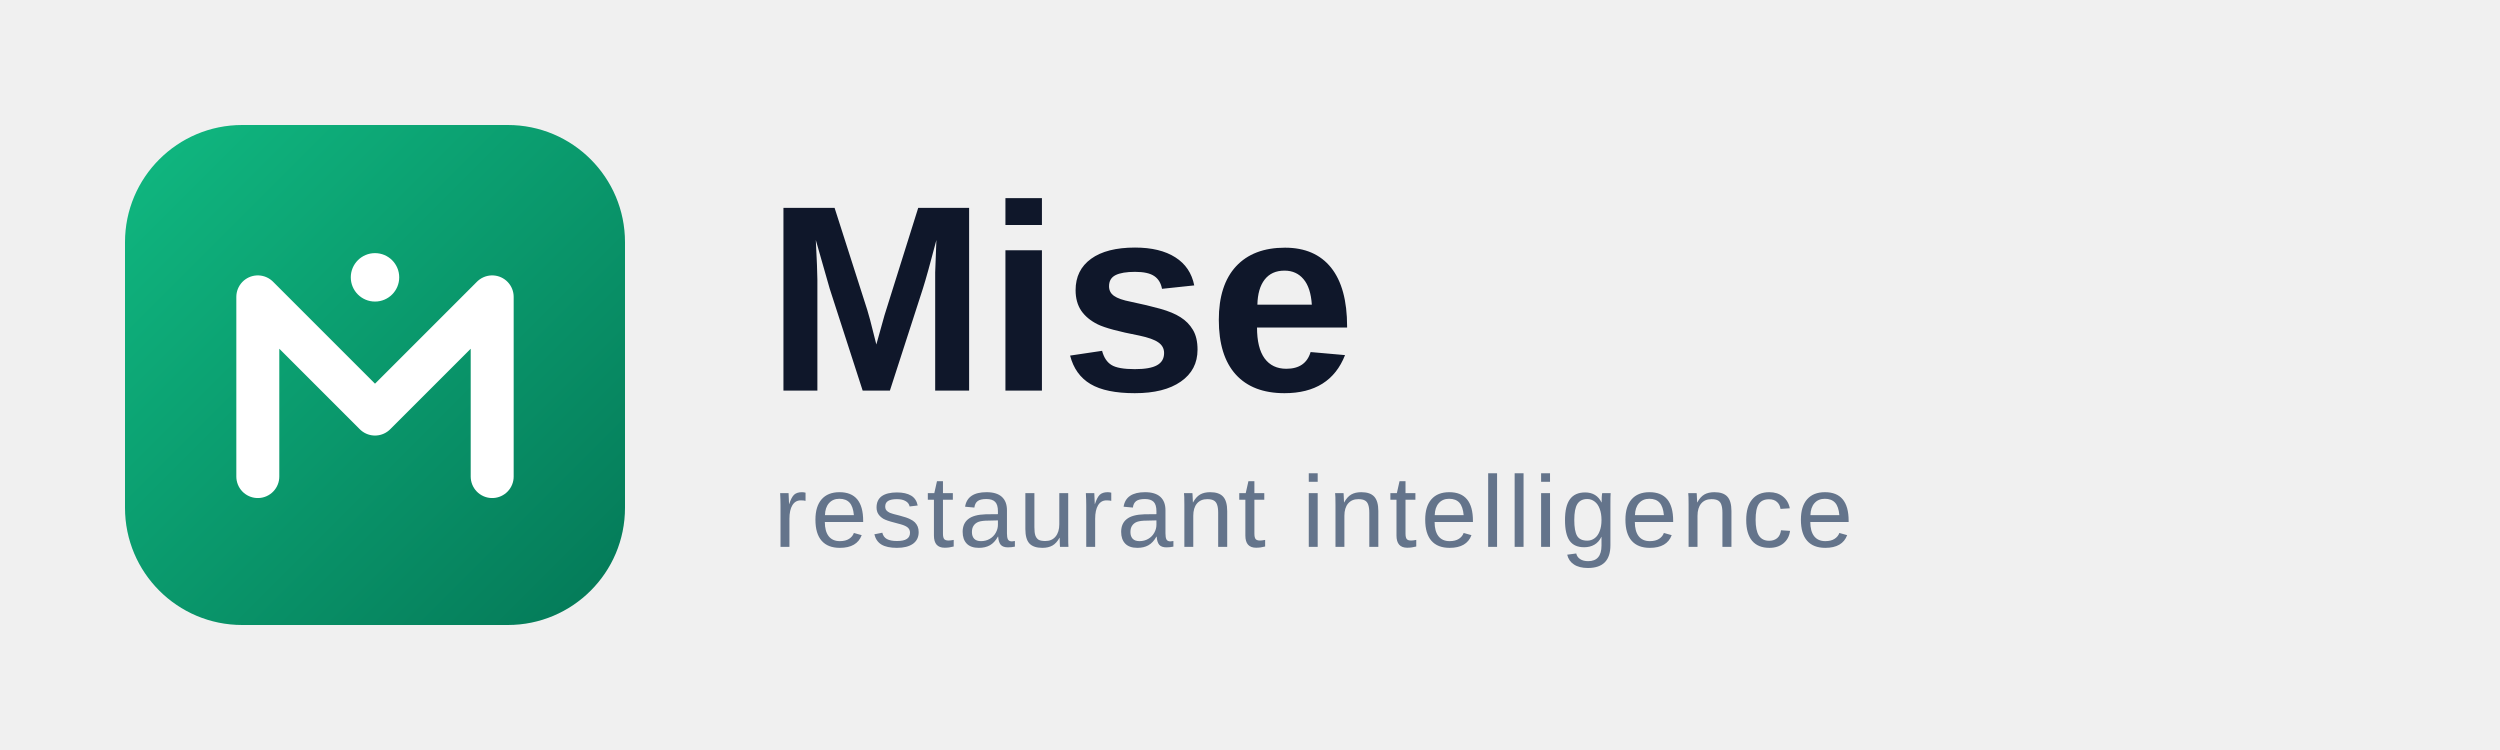
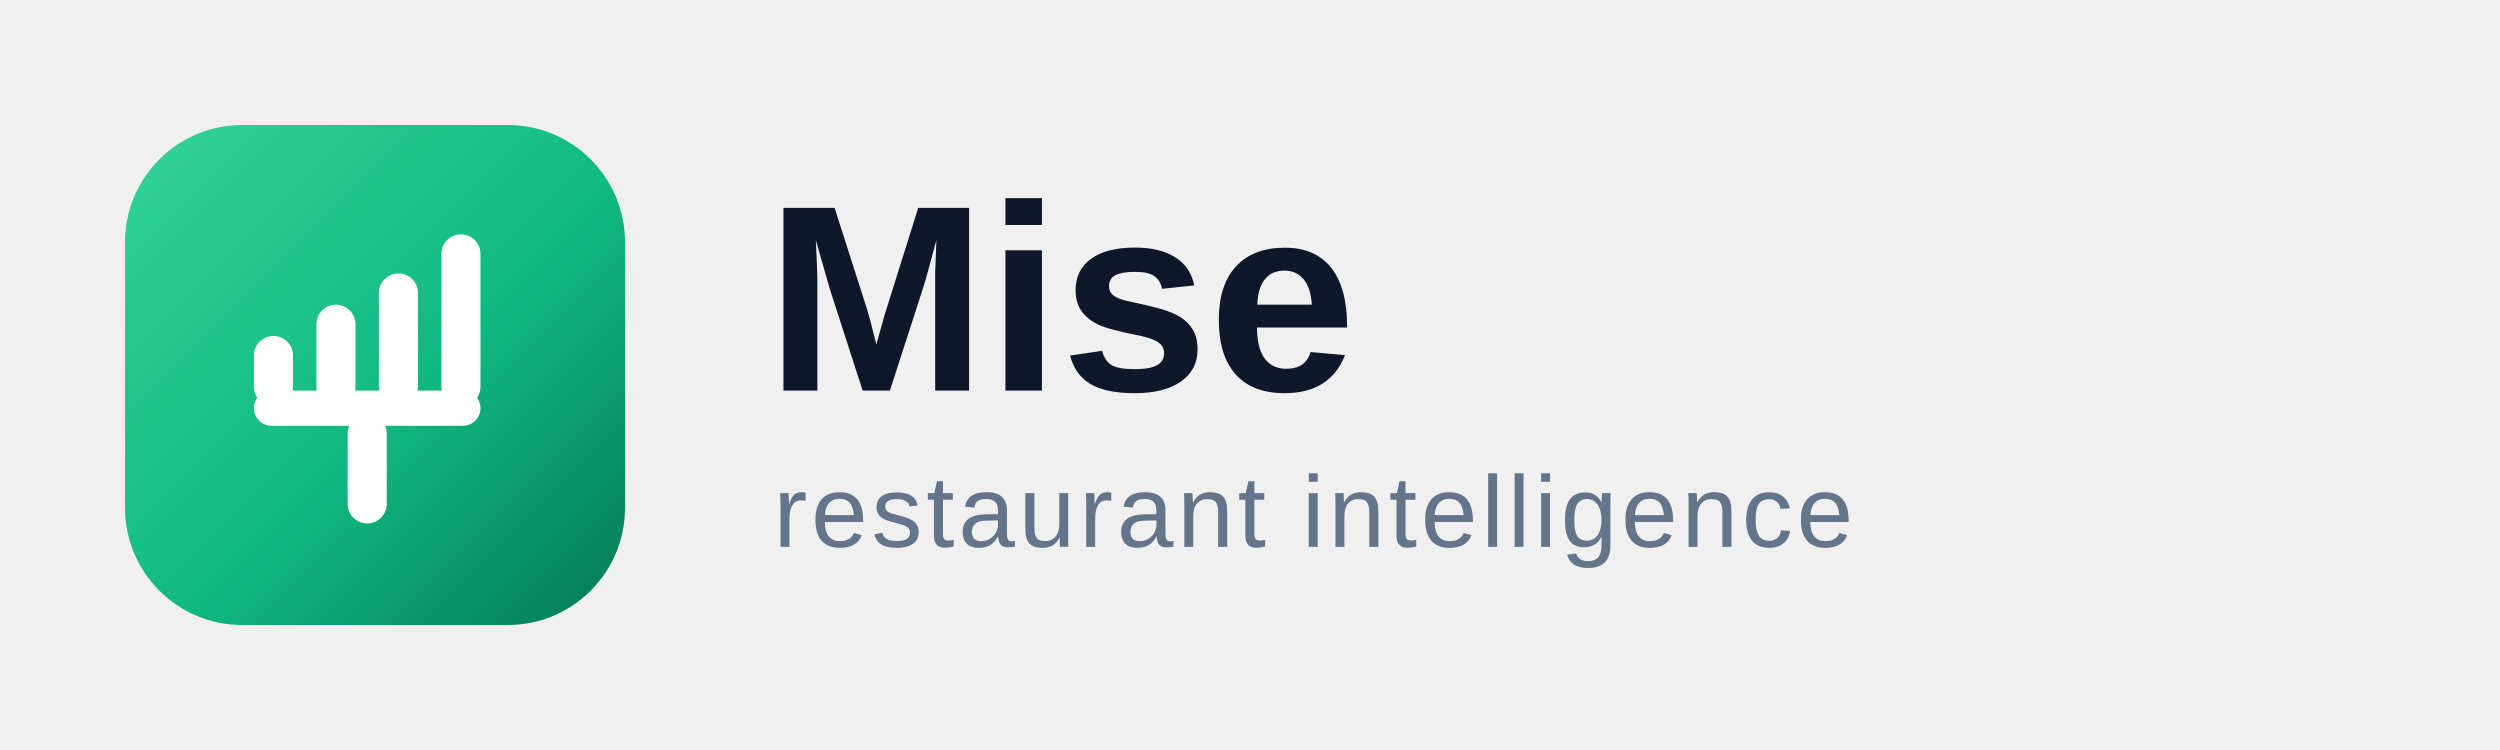
<svg xmlns="http://www.w3.org/2000/svg" width="320" height="96" viewBox="0 0 320 96" fill="none" role="img" aria-label="Mise — restaurant intelligence">
  <defs>
    <linearGradient id="g" x1="16" y1="16" x2="80" y2="80" gradientUnits="userSpaceOnUse">
-       <stop stop-color="#10b981" />
+       <stop stop-color="#34d399" />
+       <stop offset="0.55" stop-color="#10b981" />
      <stop offset="1" stop-color="#047857" />
    </linearGradient>
  </defs>
  <rect x="16" y="16" width="64" height="64" rx="15" fill="url(#g)" />
-   <path d="M33 61 V38 L48 53 L63 38 V61" stroke="white" stroke-width="5.5" stroke-linecap="round" stroke-linejoin="round" />
-   <circle cx="48" cy="35.5" r="3.1" fill="white" />
+   <g fill="white" transform="translate(16,16)">
+     <rect x="16.5" y="27" width="5" height="9" rx="2.5" />
+     <rect x="24.5" y="23" width="5" height="13" rx="2.5" />
+     <rect x="32.5" y="19" width="5" height="17" rx="2.5" />
+     <rect x="40.5" y="14" width="5" height="22" rx="2.5" />
+     <rect x="16.5" y="34" width="29" height="4.5" rx="2.25" />
+     <rect x="28.5" y="37" width="5" height="14" rx="2.5" />
+   </g>
  <text x="98" y="50" font-family="Geist, Arial, Helvetica, sans-serif" font-size="34" font-weight="700" fill="#0f172a">Mise</text>
  <text x="99" y="70" font-family="Geist, Arial, Helvetica, sans-serif" font-size="13" font-weight="500" fill="#64748b" letter-spacing="0.5">restaurant intelligence</text>
</svg>
